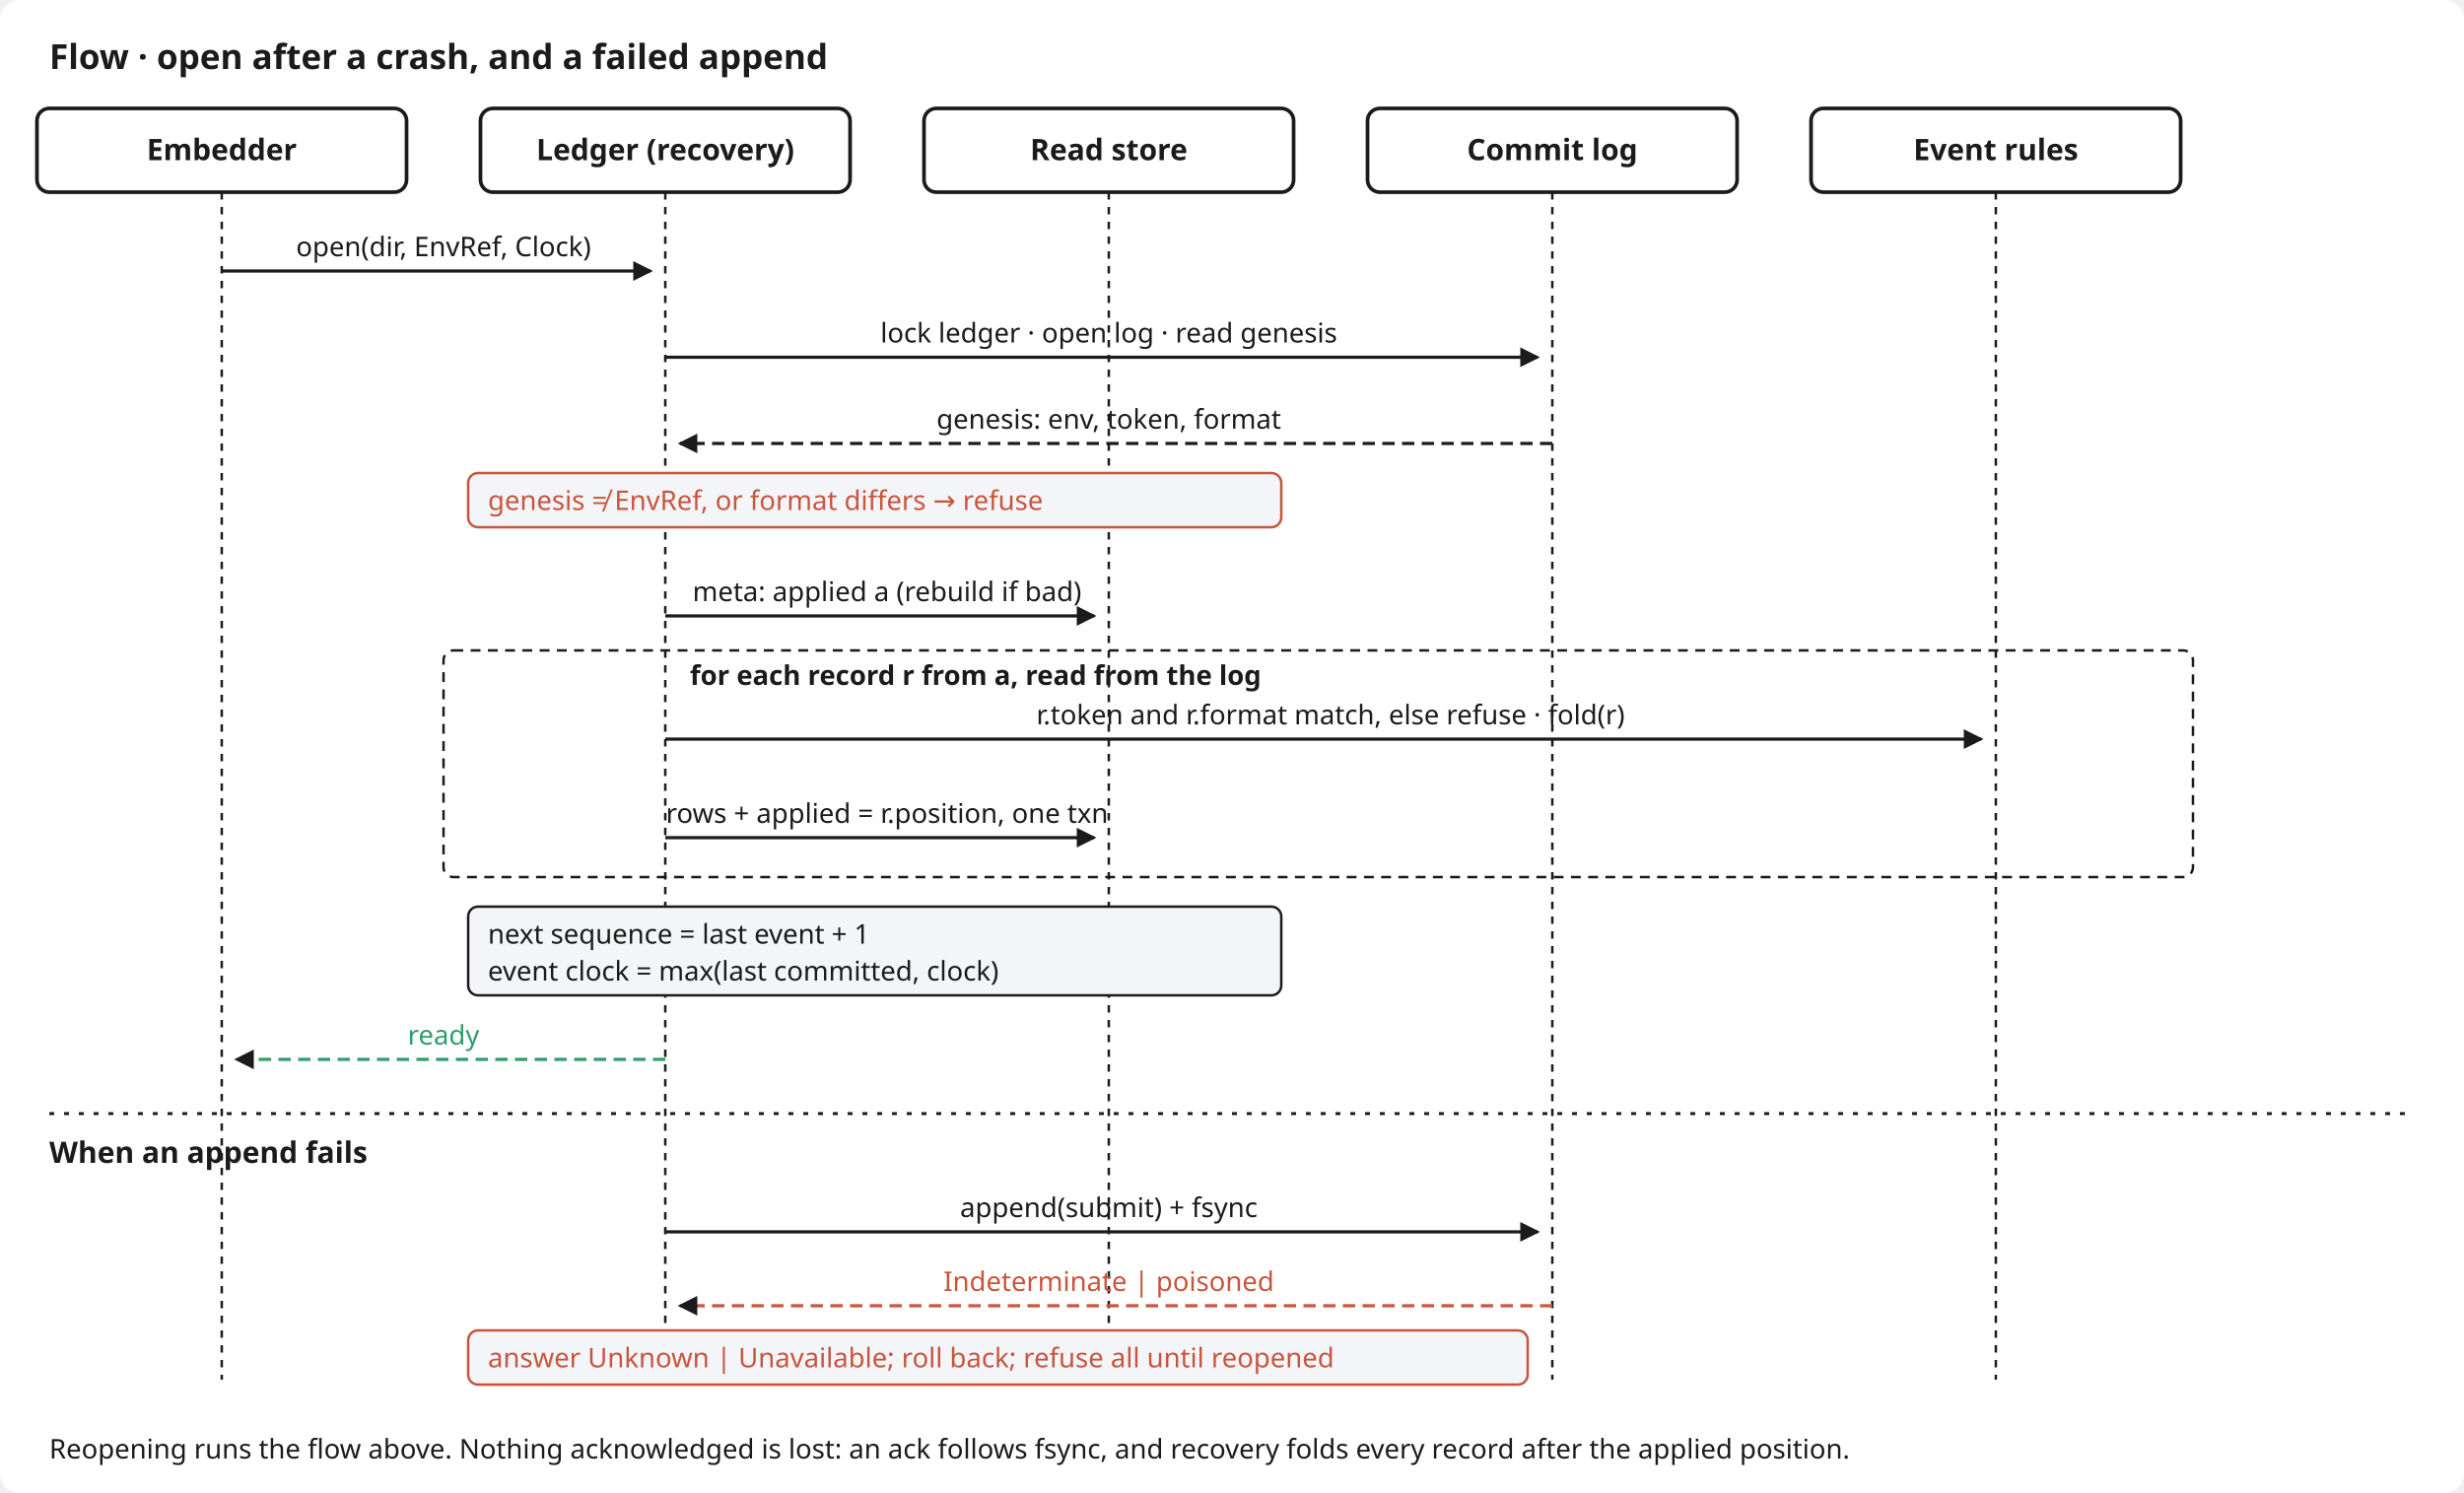
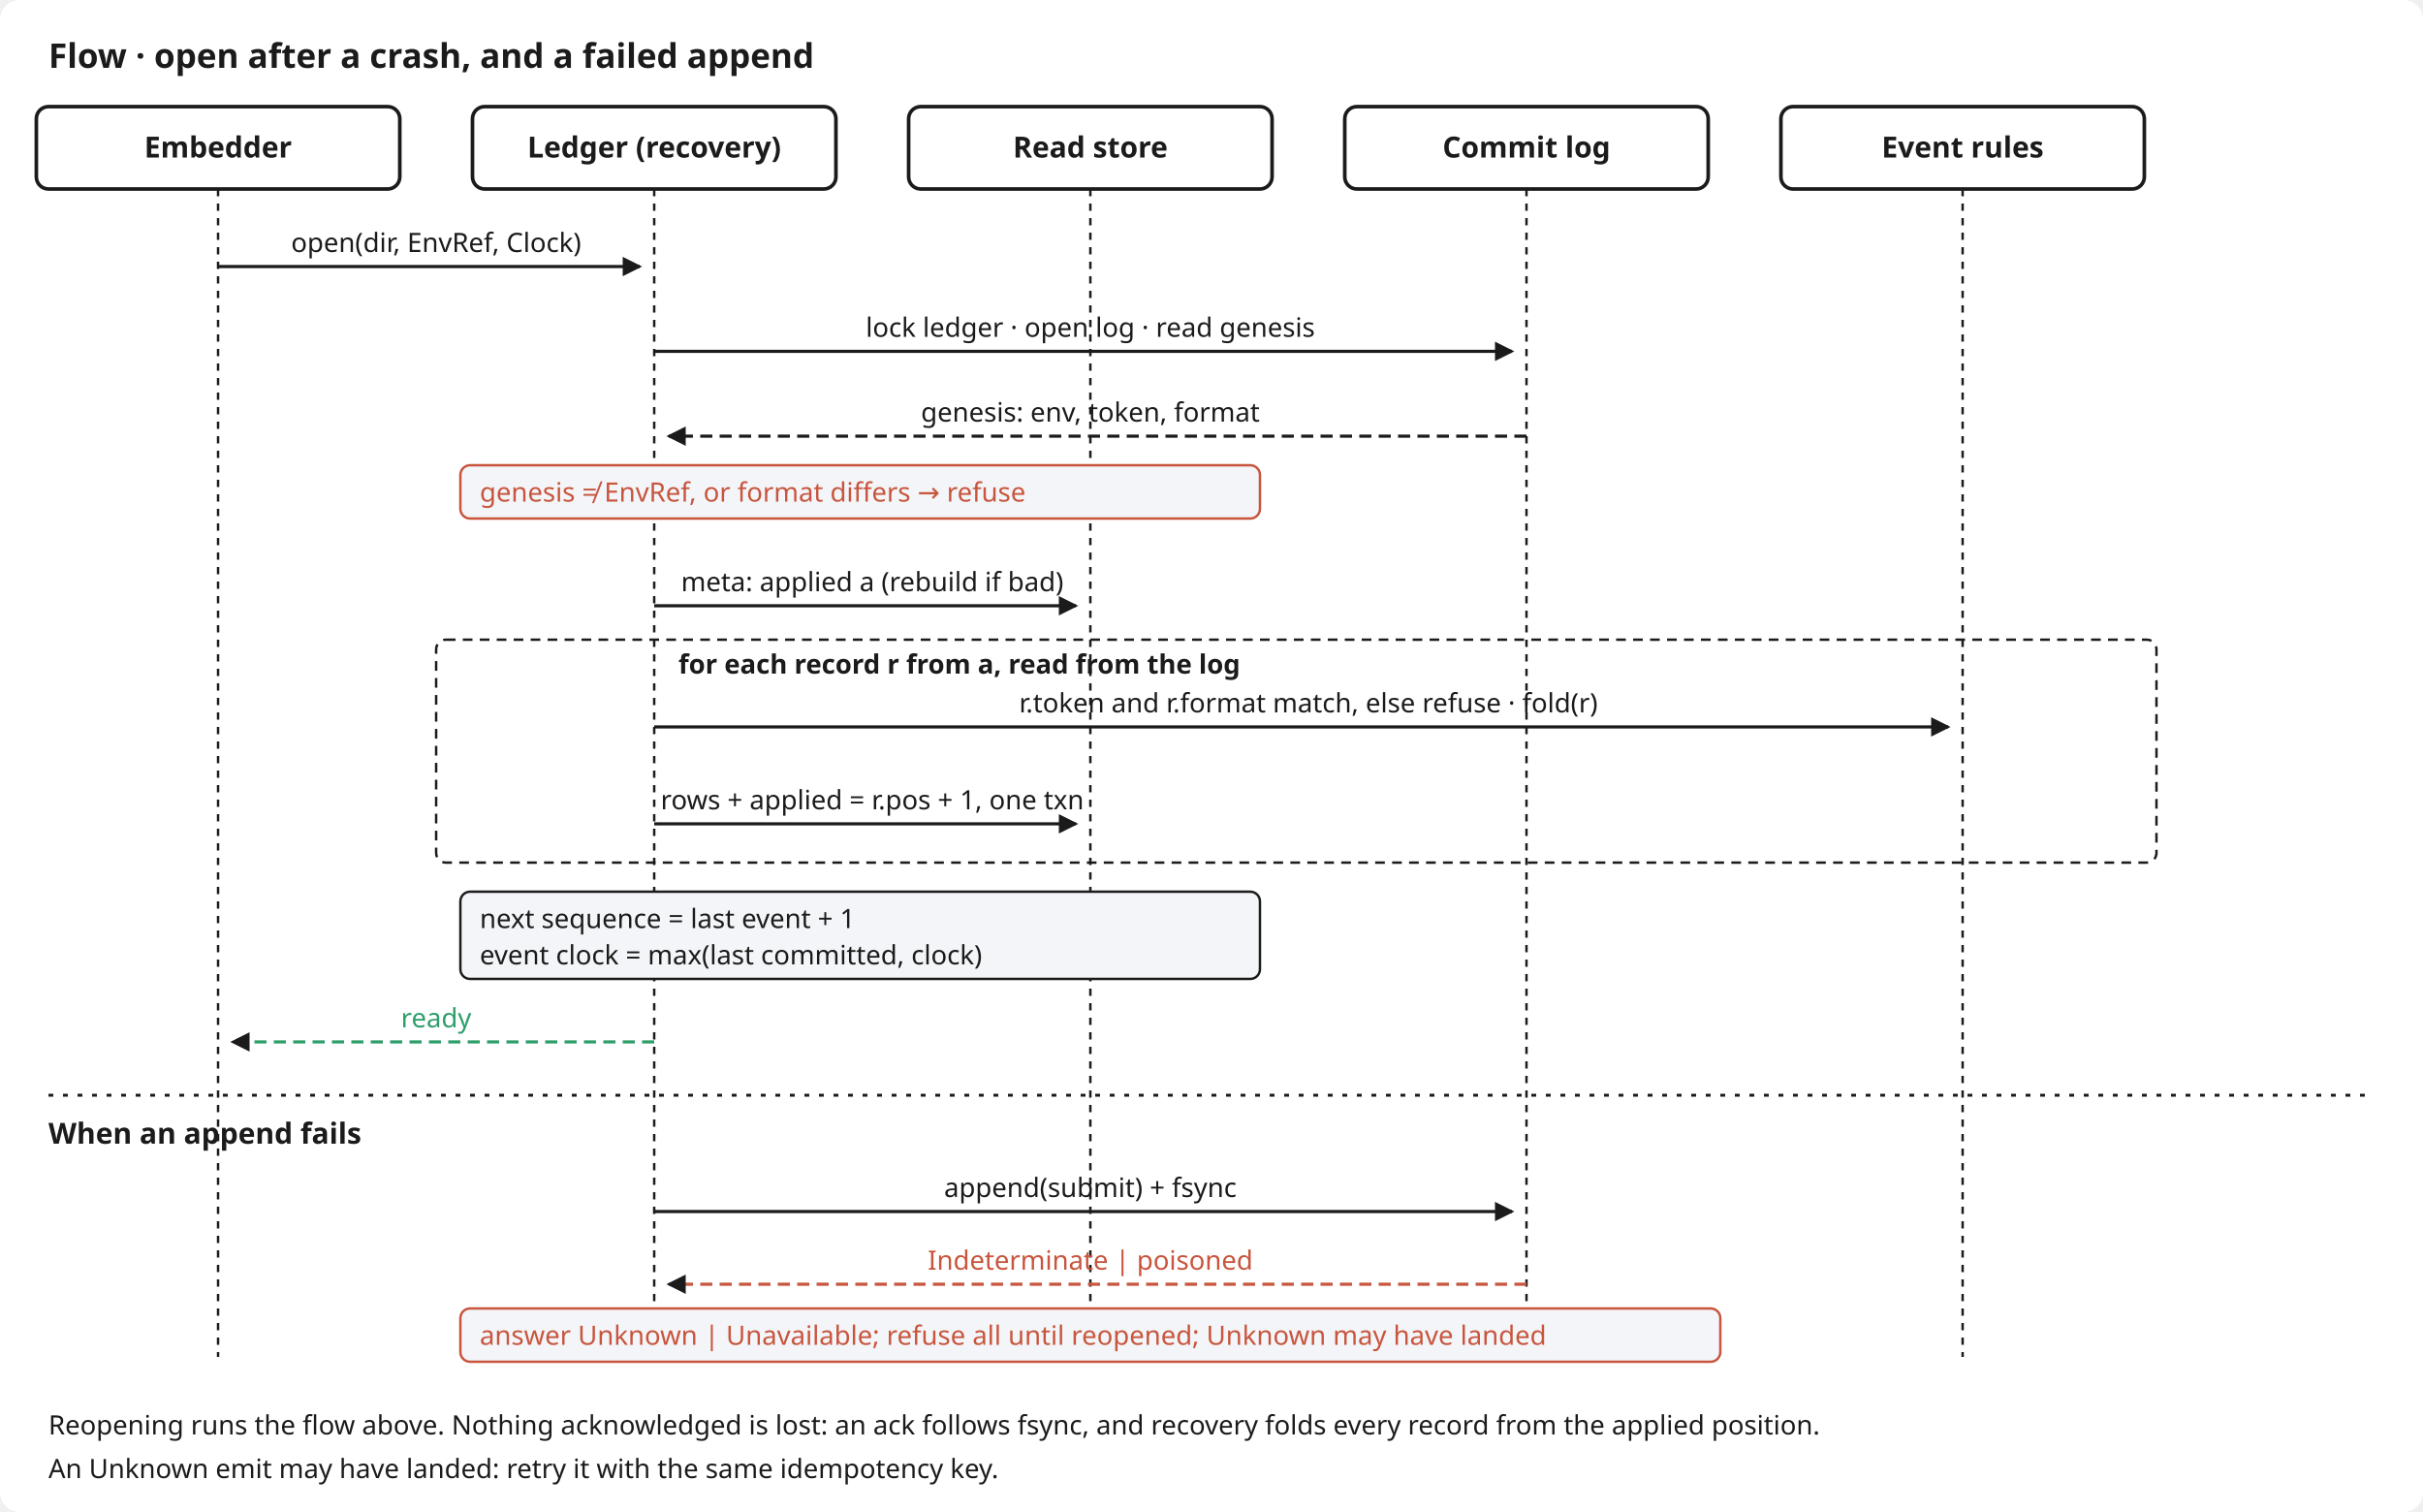
- <svg xmlns="http://www.w3.org/2000/svg" width="1000" height="606" viewBox="0 0 1000 606" role="img" aria-label="Sequence: open after a crash. The embedder opens the ledger with a directory, an EnvRef and a clock. The ledger locks the directory, opens the commit log and reads the genesis record, refusing to open if its environment, token or format differs. It reads the applied position from the read store, rebuilding the read store if it is missing, unreadable, or disagrees with the log history. It refuses a matching store ahead of the log, or an empty log with recorded progress in any store. It reads the records after the applied position, refuses one with a foreign token or format, and folds each one with the event rules, writing rows and the new applied position in one transaction. It sets the next sequence and the event clock, then reports ready. When an append returns Indeterminate or the log poisons, the writer answers Unknown or Unavailable, rolls back its pending view and refuses every call until the ledger is reopened." font-family="sans-serif" fill="currentColor">
+ <svg xmlns="http://www.w3.org/2000/svg" width="1000" height="624" viewBox="0 0 1000 624" role="img" aria-label="Sequence: open after a crash. The embedder opens the ledger with a directory, an EnvRef and a clock. The ledger locks the directory, opens the commit log and reads the genesis record, refusing to open if its environment, token or format differs. It reads the applied position from the read store, rebuilding the read store if it is missing, unreadable while the log holds records, or disagrees with the log history. It refuses a matching store ahead of the log, or an empty log with recorded progress in any store. It reads each record from the applied position, refuses one with a foreign token or format, and folds each one with the event rules, writing rows and the new applied position, one past the record, in one transaction. It sets the next sequence and the event clock, then reports ready. When an append returns Indeterminate or the log poisons, the writer answers Unknown or Unavailable and refuses every call until the ledger is reopened. Nothing is rolled back: after Indeterminate the record may be durable, and reopening replays it; only a retry with the same idempotency key is safe." font-family="sans-serif" fill="currentColor">
  <style>svg{color:#1b1b1b}.bg{fill:#ffffff}.band{fill:#f3f5f8}.pure{fill:#e8f1fb}.lib{fill:#f6efe6}@media (prefers-color-scheme:dark){svg{color:#e6e6e6}.bg{fill:#16181d}.band{fill:#1f232b}.pure{fill:#18283a}.lib{fill:#2b241b}}</style>
-   <rect class="bg" width="1000" height="606" rx="8" />
+   <rect class="bg" width="1000" height="624" rx="8" />
  <defs>
    <marker id="a-flow-restart" markerUnits="userSpaceOnUse" markerWidth="8" markerHeight="8" refX="7" refY="4" orient="auto">
      <path d="M0,0 L8,4 L0,8 z" fill="currentColor" />
    </marker>
  </defs>
  <text x="20" y="28" font-size="14" font-weight="600" text-anchor="start">Flow · open after a crash, and a failed append</text>
  <rect x="15" y="44" width="150" height="34" rx="5" fill="none" stroke="currentColor" stroke-width="1.5" />
  <text x="90.0" y="65.0" text-anchor="middle" font-size="12" font-weight="600">Embedder</text>
  <path d="M90 78 V560" stroke="currentColor" stroke-width="1" fill="none" stroke-dasharray="3 3" />
  <rect x="195" y="44" width="150" height="34" rx="5" fill="none" stroke="currentColor" stroke-width="1.5" />
  <text x="270.0" y="65.0" text-anchor="middle" font-size="12" font-weight="600">Ledger (recovery)</text>
  <path d="M270 78 V560" stroke="currentColor" stroke-width="1" fill="none" stroke-dasharray="3 3" />
  <rect x="375" y="44" width="150" height="34" rx="5" fill="none" stroke="currentColor" stroke-width="1.5" />
  <text x="450.0" y="65.0" text-anchor="middle" font-size="12" font-weight="600">Read store</text>
  <path d="M450 78 V560" stroke="currentColor" stroke-width="1" fill="none" stroke-dasharray="3 3" />
  <rect x="555" y="44" width="150" height="34" rx="5" fill="none" stroke="currentColor" stroke-width="1.5" />
  <text x="630.0" y="65.0" text-anchor="middle" font-size="12" font-weight="600">Commit log</text>
  <path d="M630 78 V560" stroke="currentColor" stroke-width="1" fill="none" stroke-dasharray="3 3" />
  <rect x="735" y="44" width="150" height="34" rx="5" fill="none" stroke="currentColor" stroke-width="1.5" />
  <text x="810.0" y="65.0" text-anchor="middle" font-size="12" font-weight="600">Event rules</text>
  <path d="M810 78 V560" stroke="currentColor" stroke-width="1" fill="none" stroke-dasharray="3 3" />
  <path d="M90 110 H264" stroke="currentColor" stroke-width="1.3" fill="none" marker-end="url(#a-flow-restart)" />
  <text x="180.0" y="104" font-size="11" text-anchor="middle">open(dir, EnvRef, Clock)</text>
  <path d="M270 145 H624" stroke="currentColor" stroke-width="1.3" fill="none" marker-end="url(#a-flow-restart)" />
  <text x="450.0" y="139" font-size="11" text-anchor="middle">lock ledger · open log · read genesis</text>
  <path d="M630 180 H276" stroke="currentColor" stroke-width="1.3" fill="none" marker-end="url(#a-flow-restart)" stroke-dasharray="5 3" />
  <text x="450.0" y="174" font-size="11" text-anchor="middle">genesis: env, token, format</text>
  <rect class="band" x="190" y="192" width="330" height="22" rx="4" />
  <rect x="190" y="192" width="330" height="22" rx="4" fill="none" stroke="#c8553d" stroke-width="1" />
  <text x="198" y="207" font-size="11" text-anchor="start" fill="#c8553d">genesis ≠ EnvRef, or format differs → refuse</text>
  <path d="M270 250 H444" stroke="currentColor" stroke-width="1.3" fill="none" marker-end="url(#a-flow-restart)" />
  <text x="360.0" y="244" font-size="11" text-anchor="middle">meta: applied a (rebuild if bad)</text>
  <rect x="180" y="264" width="710" height="92" rx="4" fill="none" stroke="currentColor" stroke-width="1" stroke-dasharray="4 3" />
  <text x="280" y="278" font-size="11" font-weight="600" text-anchor="start">for each record r from a, read from the log</text>
  <path d="M270 300 H804" stroke="currentColor" stroke-width="1.3" fill="none" marker-end="url(#a-flow-restart)" />
  <text x="540.0" y="294" font-size="11" text-anchor="middle">r.token and r.format match, else refuse · fold(r)</text>
  <path d="M270 340 H444" stroke="currentColor" stroke-width="1.3" fill="none" marker-end="url(#a-flow-restart)" />
-   <text x="360.0" y="334" font-size="11" text-anchor="middle">rows + applied = r.position, one txn</text>
+   <text x="360.0" y="334" font-size="11" text-anchor="middle">rows + applied = r.pos + 1, one txn</text>
  <rect class="band" x="190" y="368" width="330" height="36" rx="4" />
  <rect x="190" y="368" width="330" height="36" rx="4" fill="none" stroke="currentColor" stroke-width="1" />
  <text x="198" y="383" font-size="11" text-anchor="start">next sequence = last event + 1</text>
  <text x="198" y="398" font-size="11" text-anchor="start">event clock = max(last committed, clock)</text>
  <path d="M270 430 H96" stroke="#2e9e6b" stroke-width="1.3" fill="none" marker-end="url(#a-flow-restart)" stroke-dasharray="5 3" />
  <text x="180.0" y="424" font-size="11" text-anchor="middle" fill="#2e9e6b">ready</text>
  <path d="M20 452 H980" stroke="currentColor" stroke-width="1.2" fill="none" stroke-dasharray="2 4" />
  <text x="20" y="472" font-size="12" font-weight="600" text-anchor="start">When an append fails</text>
  <path d="M270 500 H624" stroke="currentColor" stroke-width="1.3" fill="none" marker-end="url(#a-flow-restart)" />
  <text x="450.0" y="494" font-size="11" text-anchor="middle">append(submit) + fsync</text>
  <path d="M630 530 H276" stroke="#c8553d" stroke-width="1.3" fill="none" marker-end="url(#a-flow-restart)" stroke-dasharray="5 3" />
  <text x="450.0" y="524" font-size="11" text-anchor="middle" fill="#c8553d">Indeterminate | poisoned</text>
-   <rect class="band" x="190" y="540" width="430" height="22" rx="4" />
-   <rect x="190" y="540" width="430" height="22" rx="4" fill="none" stroke="#c8553d" stroke-width="1" />
-   <text x="198" y="555" font-size="11" text-anchor="start" fill="#c8553d">answer Unknown | Unavailable; roll back; refuse all until reopened</text>
-   <text x="20" y="592" font-size="11" text-anchor="start">Reopening runs the flow above. Nothing acknowledged is lost: an ack follows fsync, and recovery folds every record after the applied position.</text>
+   <rect class="band" x="190" y="540" width="520" height="22" rx="4" />
+   <rect x="190" y="540" width="520" height="22" rx="4" fill="none" stroke="#c8553d" stroke-width="1" />
+   <text x="198" y="555" font-size="11" text-anchor="start" fill="#c8553d">answer Unknown | Unavailable; refuse all until reopened; Unknown may have landed</text>
+   <text x="20" y="592" font-size="11" text-anchor="start">Reopening runs the flow above. Nothing acknowledged is lost: an ack follows fsync, and recovery folds every record from the applied position.</text>
+   <text x="20" y="610" font-size="11" text-anchor="start">An Unknown emit may have landed: retry it with the same idempotency key.</text>
</svg>
